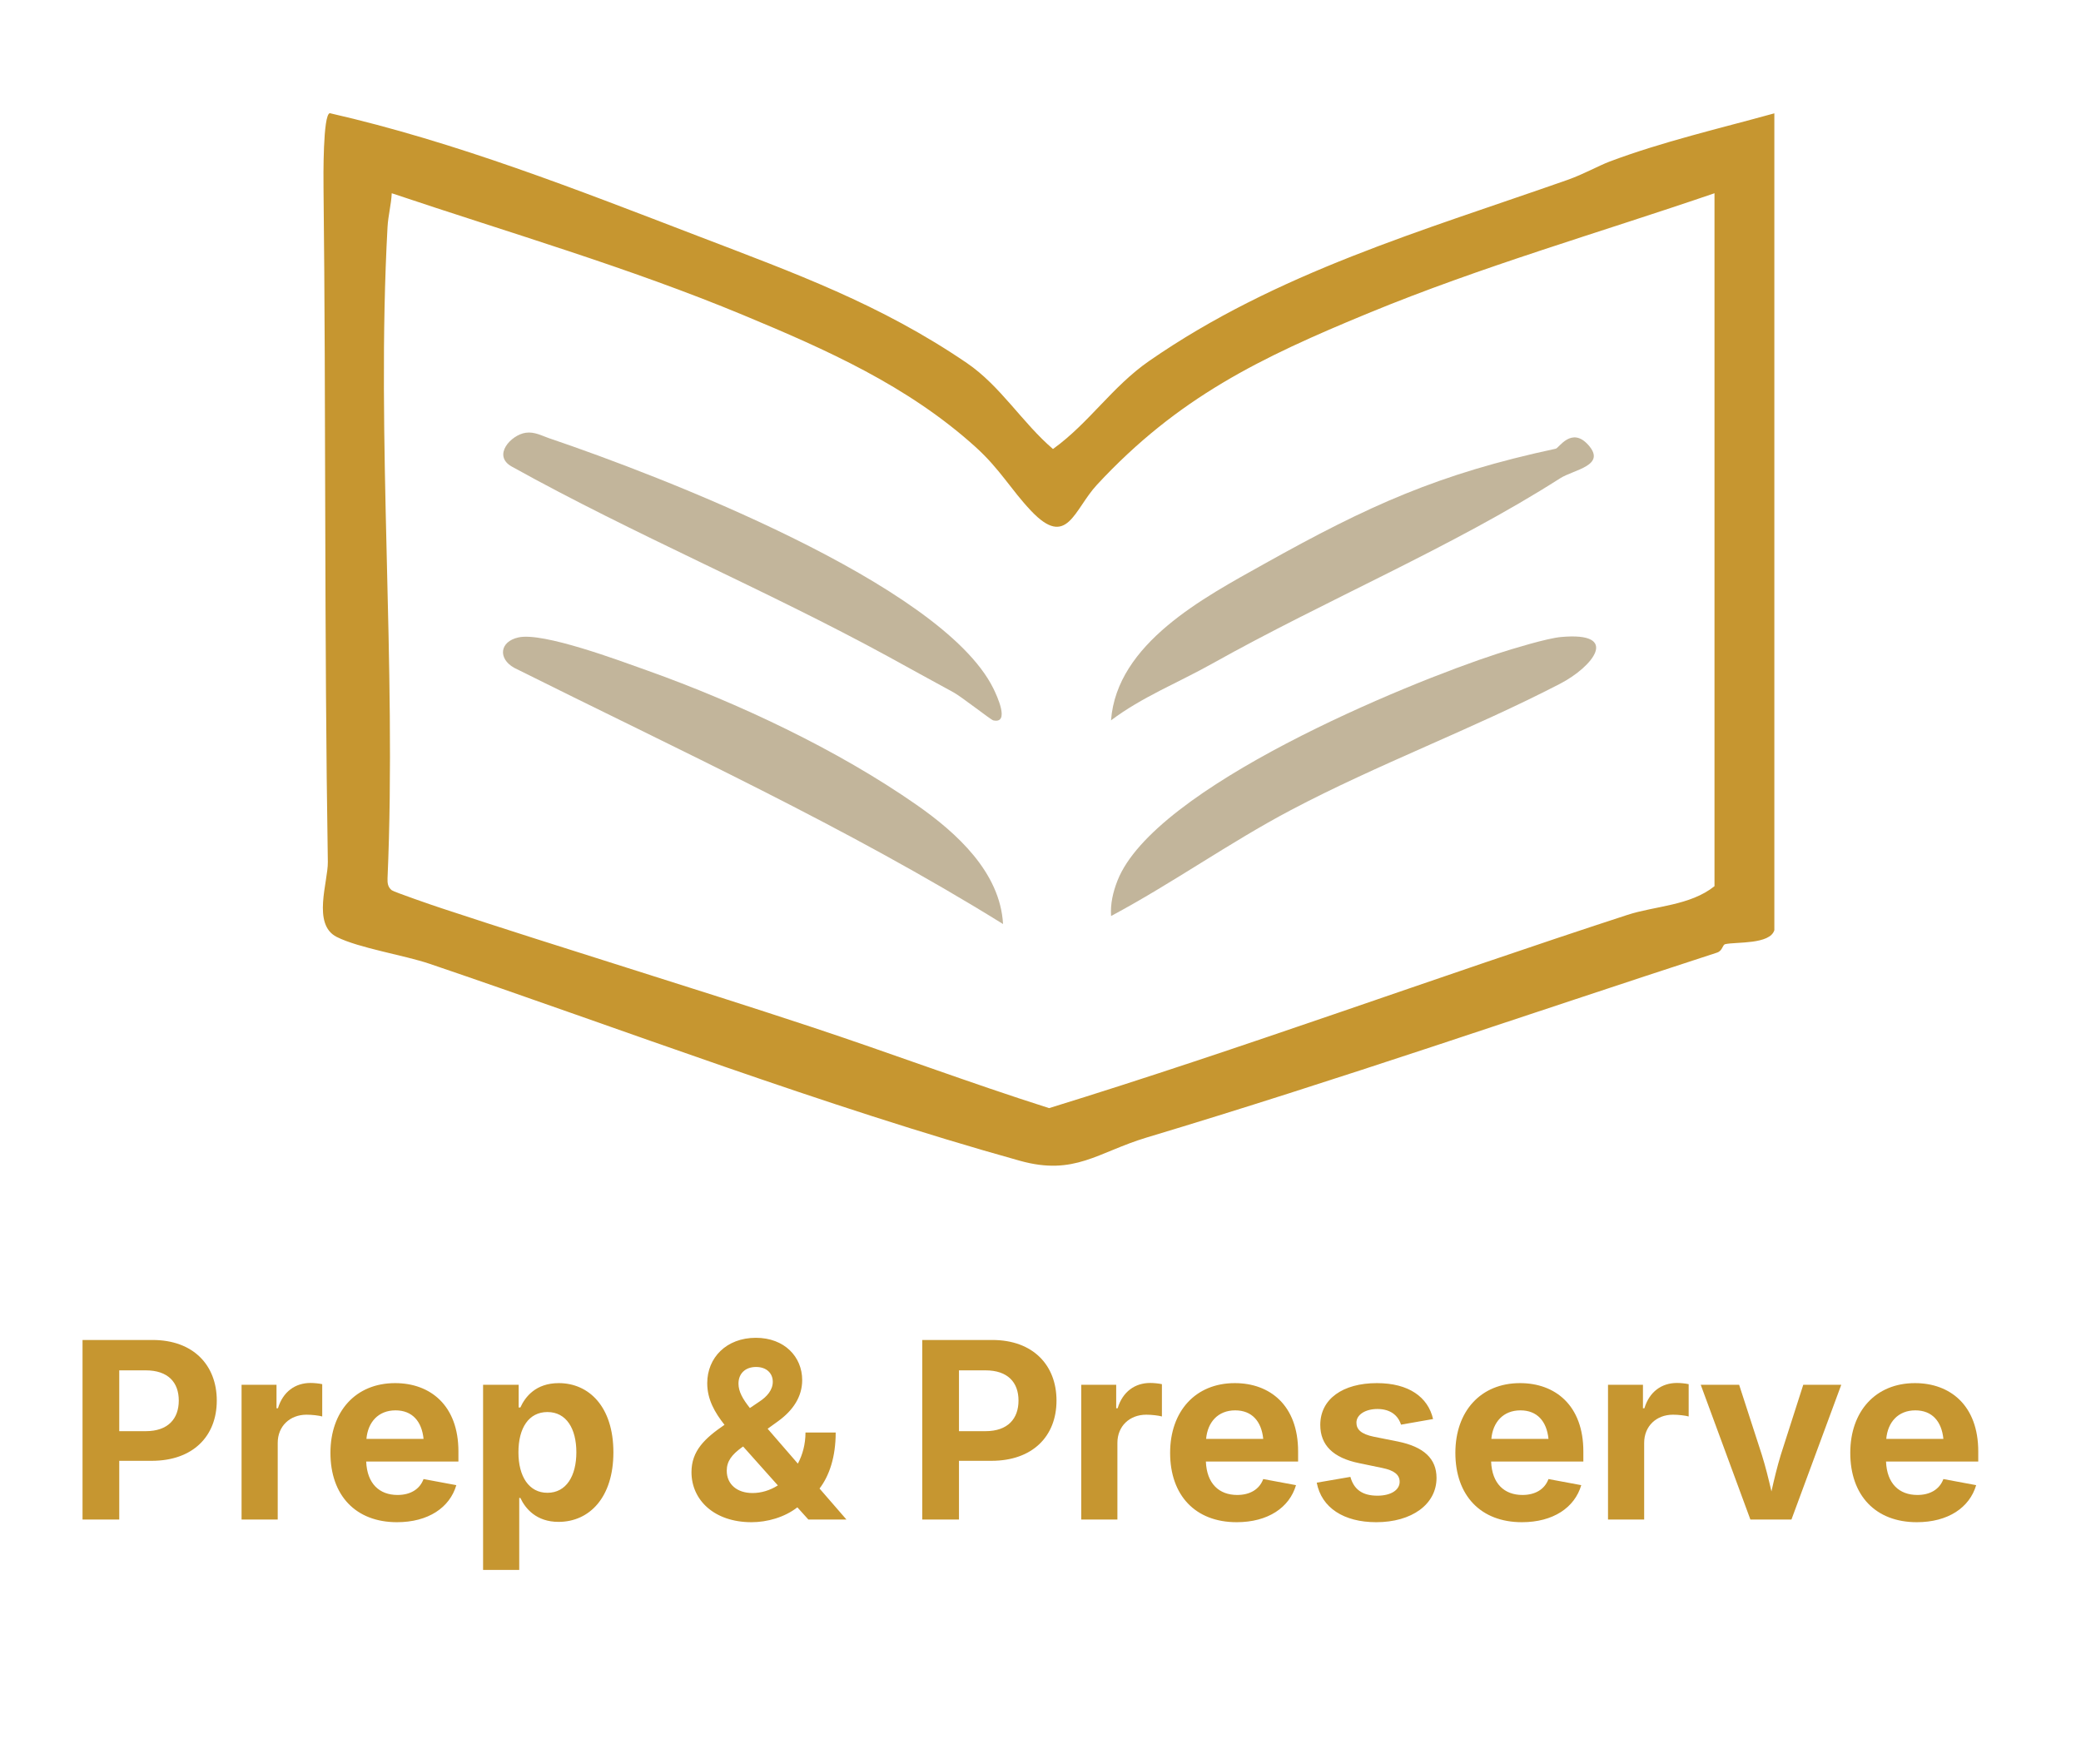
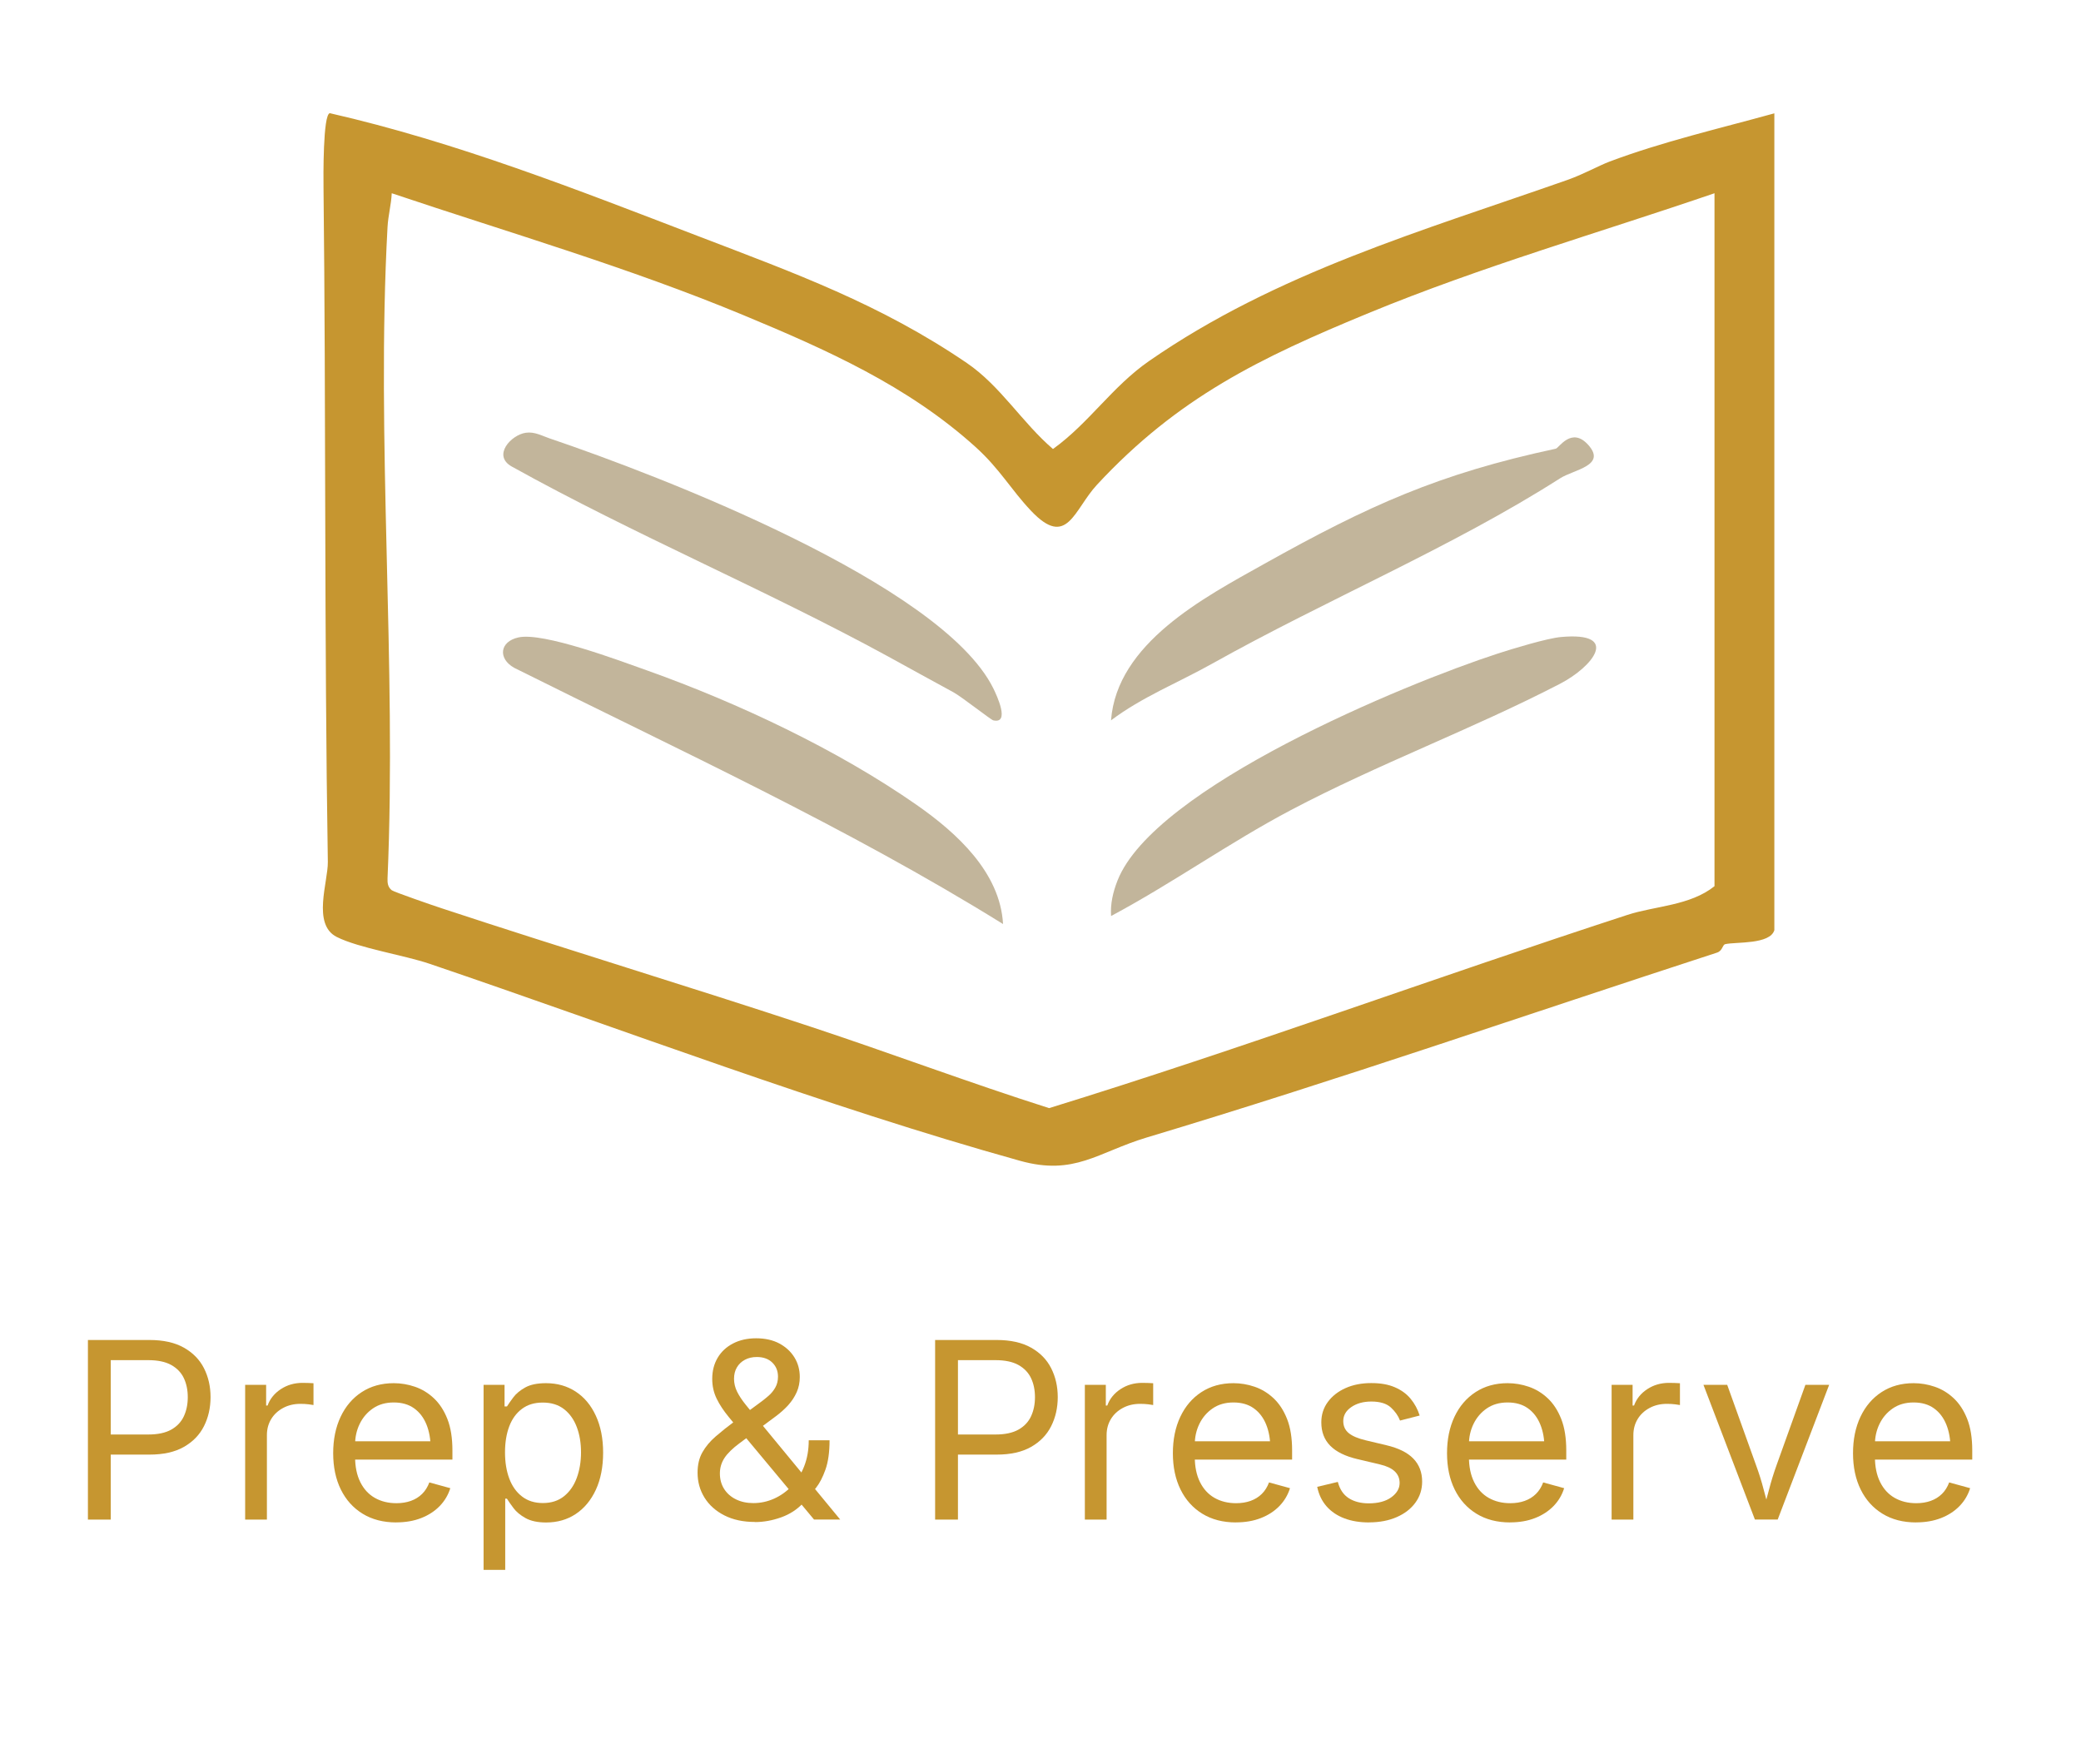
- <svg xmlns="http://www.w3.org/2000/svg" id="Layer_1" data-name="Layer 1" viewBox="0 0 404.73 343.01">
+ <svg xmlns="http://www.w3.org/2000/svg" id="Layer_1" version="1.1" viewBox="0 0 404.73 343.01">
  <defs>
    <style>
-       .cls-1 {
-         font-family: Inter-Bold, Inter;
-         font-size: 48px;
-         font-variation-settings: 'opsz' 14, 'wght' 700;
-         font-weight: 700;
-       }
- 
-       .cls-1, .cls-2 {
+       .st0 {
        fill: #c69630;
      }

-       .cls-3 {
-         letter-spacing: -.02em;
+       .st1 {
+         isolation: isolate;
      }

-       .cls-4 {
-         letter-spacing: -.02em;
-       }
- 
-       .cls-5 {
+       .st2 {
        fill: #c2b59b;
-       }
- 
-       .cls-6 {
-         letter-spacing: .02em;
      }
    </style>
  </defs>
  <g>
-     <g id="_0RkitC.tif" data-name="0RkitC.tif">
-       <path class="cls-2" d="M345.1,180.86c-.82,2.86-7.49,2.28-9.55,2.75-.59.13-.49,1.28-1.62,1.65-36.96,12.02-73.72,24.79-110.9,35.95-9.58,2.88-14.01,7.5-24.66,4.53-37.92-10.56-77.24-25.54-114.79-38.3-5.04-1.71-13.76-3.05-18.09-5.23-4.84-2.44-1.67-10.73-1.73-14.59-.7-43.64-.35-87.84-.84-131.18-.02-1.88-.13-14.21,1.23-14.43,24.62,5.62,48.14,14.9,71.66,23.92,18.75,7.19,35.37,13.18,52.25,24.68,6.54,4.46,10.76,11.6,16.73,16.71,7-5.03,11.49-12.11,18.69-17.11,24.82-17.21,53.23-25.33,81.34-35.21,3.23-1.14,6.08-2.77,8.23-3.58,10.26-3.86,21.45-6.45,32.04-9.38v158.82ZM333.45,172.32V37.58c-22.42,7.68-45.31,14.25-67.24,23.29-21.13,8.71-37.08,16.4-52.85,33.39-4.52,4.87-5.79,12.52-12.83,5.08-3.97-4.19-6.01-8.09-10.85-12.46-13.14-11.85-28.87-18.85-45.11-25.6-22.27-9.26-45.54-16.02-68.38-23.7-.11,2.24-.69,4.3-.82,6.57-2.27,41.47,1.81,84.98,0,126.67-.03.91.05,1.67.81,2.3.4.33,8.28,3.05,9.7,3.51,23.8,7.86,48.03,15.18,71.77,23.03,15.52,5.13,30.81,10.89,46.39,15.84,37.66-11.61,74.91-25.34,112.48-37.58,5.36-1.75,12.18-1.77,16.94-5.59Z" />
+     <g id="_0RkitC.tif">
+       <path class="st0" d="M345.1,180.86c-.82,2.86-7.49,2.28-9.55,2.75-.59.13-.49,1.28-1.62,1.65-36.96,12.02-73.72,24.79-110.9,35.95-9.58,2.88-14.01,7.5-24.66,4.53-37.92-10.56-77.24-25.54-114.79-38.3-5.04-1.71-13.76-3.05-18.09-5.23-4.84-2.44-1.67-10.73-1.73-14.59-.7-43.64-.35-87.84-.84-131.18-.02-1.88-.13-14.21,1.23-14.43,24.62,5.62,48.14,14.9,71.66,23.92,18.75,7.19,35.37,13.18,52.25,24.68,6.54,4.46,10.76,11.6,16.73,16.71,7-5.03,11.49-12.11,18.69-17.11,24.82-17.21,53.23-25.33,81.34-35.21,3.23-1.14,6.08-2.77,8.23-3.58,10.26-3.86,21.45-6.45,32.04-9.38v158.82h0ZM333.45,172.32V37.58c-22.42,7.68-45.31,14.25-67.24,23.29-21.13,8.71-37.08,16.4-52.85,33.39-4.52,4.87-5.79,12.52-12.83,5.08-3.97-4.19-6.01-8.09-10.85-12.46-13.14-11.85-28.87-18.85-45.11-25.6-22.27-9.26-45.54-16.02-68.38-23.7-.11,2.24-.69,4.3-.82,6.57-2.27,41.47,1.81,84.98,0,126.67-.03.91.05,1.67.81,2.3.4.33,8.28,3.05,9.7,3.51,23.8,7.86,48.03,15.18,71.77,23.03,15.52,5.13,30.81,10.89,46.39,15.84,37.66-11.61,74.91-25.34,112.48-37.58,5.36-1.75,12.18-1.77,16.94-5.59h0Z" />
    </g>
-     <path class="cls-5" d="M195.08,179.7c-30.43-18.89-63.07-33.84-95.08-49.83-3.18-1.79-2.85-5.1.83-5.91,4.8-1.07,19.68,4.52,25.07,6.44,17.71,6.32,37,15.41,52.36,26.12,7.81,5.45,16.26,13.12,16.82,23.18Z" />
-     <path class="cls-5" d="M106.96,85.28c20.89,7.07,76.09,28.19,86.22,48.57.67,1.36,3.33,6.99-.01,6.24-.46-.1-6.22-4.64-7.75-5.46-4.21-2.27-8.68-4.77-12.66-6.94-23.99-13.09-49.25-23.63-73.22-36.95-3.87-2.15-.13-6.18,2.71-6.58,1.73-.25,3.19.61,4.72,1.13Z" />
-     <path class="cls-5" d="M216.09,178.15c-.16-2.4.38-4.68,1.25-6.9,7.13-18.14,55.85-38.26,73.99-44.16,2.84-.92,9.56-2.97,12.28-3.21,11.61-1.05,6.24,5.76-.21,9.1-16.93,8.77-35.45,15.64-52.36,24.57-11.93,6.3-23.05,14.24-34.95,20.59Z" />
-     <path class="cls-5" d="M303.42,93.02c-20.98,13.4-45.51,23.63-67.68,36.05-6.6,3.7-13.61,6.46-19.66,11.02,1.14-15.01,18.06-23.87,29.78-30.42,20.34-11.37,33.91-17.52,56.72-22.41.62-.13,3.08-4.38,6.34-.71,3.57,4.02-2.82,4.76-5.5,6.47Z" />
+     <path class="st2" d="M195.08,179.7c-30.43-18.89-63.07-33.84-95.08-49.83-3.18-1.79-2.85-5.1.83-5.91,4.8-1.07,19.68,4.52,25.07,6.44,17.71,6.32,37,15.41,52.36,26.12,7.81,5.45,16.26,13.12,16.82,23.18h0Z" />
+     <path class="st2" d="M106.96,85.28c20.89,7.07,76.09,28.19,86.22,48.57.67,1.36,3.33,6.99,0,6.24-.46-.1-6.22-4.64-7.75-5.46-4.21-2.27-8.68-4.77-12.66-6.94-23.99-13.09-49.25-23.63-73.22-36.95-3.87-2.15-.13-6.18,2.71-6.58,1.73-.25,3.19.61,4.72,1.13h0Z" />
+     <path class="st2" d="M216.09,178.15c-.16-2.4.38-4.68,1.25-6.9,7.13-18.14,55.85-38.26,73.99-44.16,2.84-.92,9.56-2.97,12.28-3.21,11.61-1.05,6.24,5.76-.21,9.1-16.93,8.77-35.45,15.64-52.36,24.57-11.93,6.3-23.05,14.24-34.95,20.59h0Z" />
+     <path class="st2" d="M303.42,93.02c-20.98,13.4-45.51,23.63-67.68,36.05-6.6,3.7-13.61,6.46-19.66,11.02,1.14-15.01,18.06-23.87,29.78-30.42,20.34-11.37,33.91-17.52,56.72-22.41.62-.13,3.08-4.38,6.34-.71,3.57,4.02-2.82,4.76-5.5,6.47Z" />
  </g>
-   <text class="cls-1" transform="translate(12.88 295.51)">
-     <tspan x="0" y="0">P</tspan>
-     <tspan class="cls-3" x="31.1" y="0">r</tspan>
-     <tspan x="49.48" y="0">ep &amp; P</tspan>
-     <tspan class="cls-3" x="194.41" y="0">r</tspan>
-     <tspan x="212.79" y="0">ese</tspan>
-     <tspan class="cls-6" x="296.86" y="0">r</tspan>
-     <tspan class="cls-4" x="317.16" y="0">v</tspan>
-     <tspan x="345.07" y="0">e</tspan>
-   </text>
+   <g class="st1">
+     <g class="st1">
+       <path class="st0" d="M17.1,295.51v-34.92h11.95c2.72,0,4.96.5,6.71,1.49s3.06,2.32,3.91,4,1.28,3.55,1.28,5.62-.43,3.96-1.28,5.65-2.15,3.03-3.9,4.03-3.98,1.5-6.7,1.5h-8.46v-3.91h8.25c1.84,0,3.33-.32,4.45-.95s1.94-1.5,2.45-2.6.76-2.34.76-3.71-.25-2.61-.76-3.69-1.33-1.94-2.46-2.57-2.63-.94-4.49-.94h-7.27v31.01h-4.45Z" />
+     </g>
+     <g class="st1">
+       <path class="st0" d="M47.68,295.51v-26.2h4.08v4.03h.28c.48-1.33,1.35-2.39,2.59-3.2s2.64-1.21,4.21-1.21c.31,0,.68,0,1.11.02s.77.03,1.02.05v4.24c-.12-.03-.44-.08-.94-.14s-1.03-.09-1.59-.09c-1.25,0-2.37.26-3.36.79s-1.77,1.24-2.33,2.16-.84,1.96-.84,3.15v16.41h-4.22Z" />
+     </g>
+     <g class="st1">
+       <path class="st0" d="M77.08,296.07c-2.53,0-4.71-.56-6.55-1.69s-3.25-2.7-4.24-4.71-1.49-4.37-1.49-7.05.48-5.05,1.45-7.1,2.34-3.65,4.11-4.8,3.85-1.73,6.22-1.73c1.39,0,2.76.23,4.11.69s2.58,1.2,3.68,2.23,1.98,2.37,2.64,4.04.98,3.72.98,6.14v1.76h-20.34v-3.56h18.07l-1.97,1.31c0-1.72-.27-3.25-.81-4.58s-1.34-2.38-2.4-3.14-2.38-1.14-3.96-1.14-2.93.39-4.05,1.16-1.98,1.78-2.58,3.02-.89,2.57-.89,4v2.37c0,1.94.34,3.58,1.01,4.93s1.61,2.38,2.82,3.07,2.61,1.04,4.21,1.04c1.03,0,1.97-.15,2.81-.45s1.57-.75,2.18-1.35,1.08-1.35,1.41-2.24l4.08,1.12c-.41,1.31-1.09,2.47-2.06,3.47s-2.17,1.78-3.6,2.34-3.04.84-4.84.84Z" />
+       <path class="st0" d="M94.05,305.31v-36h4.08v4.2h.47c.3-.47.71-1.06,1.24-1.77s1.3-1.35,2.3-1.91,2.35-.84,4.05-.84c2.19,0,4.11.55,5.78,1.64s2.97,2.65,3.91,4.68,1.42,4.42,1.42,7.18-.47,5.19-1.41,7.22-2.24,3.6-3.9,4.71-3.59,1.66-5.78,1.66c-1.66,0-2.99-.29-4.01-.86s-1.8-1.22-2.34-1.95-.97-1.33-1.27-1.82h-.33v13.85h-4.22ZM105.58,292.3c1.64,0,3.01-.44,4.11-1.32s1.93-2.07,2.48-3.56.83-3.15.83-4.98-.27-3.45-.82-4.91-1.37-2.62-2.47-3.48-2.48-1.29-4.14-1.29-2.96.41-4.05,1.22-1.92,1.94-2.47,3.39-.83,3.14-.83,5.07.28,3.65.84,5.13,1.39,2.64,2.5,3.48,2.44,1.25,4.02,1.25Z" />
+       <path class="st0" d="M146.83,295.98c-2.3,0-4.28-.43-5.95-1.28s-2.96-2-3.86-3.45-1.35-3.07-1.35-4.86c0-1.53.31-2.85.94-3.96s1.49-2.14,2.59-3.09,2.35-1.95,3.74-2.98l5.18-3.82c.42-.31.88-.69,1.38-1.12s.93-.96,1.28-1.57.53-1.32.53-2.13c0-1.11-.37-2.02-1.11-2.74s-1.75-1.08-3.01-1.08c-.88,0-1.65.18-2.32.54s-1.19.86-1.56,1.49-.55,1.37-.55,2.21.2,1.71.6,2.51.94,1.62,1.63,2.48,1.47,1.82,2.34,2.88l16.08,19.5h-5.09l-13.24-15.89c-1.25-1.52-2.37-2.87-3.36-4.07s-1.77-2.38-2.34-3.55-.86-2.45-.86-3.84c0-1.55.35-2.91,1.05-4.1s1.7-2.12,2.99-2.79,2.79-1.01,4.51-1.01,3.26.34,4.52,1.02,2.24,1.59,2.93,2.72,1.03,2.39,1.03,3.79c0,1.06-.2,2.05-.6,2.95s-.95,1.74-1.64,2.51-1.5,1.48-2.4,2.16l-6.98,5.18c-1.44,1.06-2.45,2.05-3.04,2.96s-.88,1.91-.88,2.99c0,1.14.27,2.14.82,3.01s1.31,1.54,2.3,2.03,2.12.73,3.4.73c1.39,0,2.73-.29,4.01-.86s2.43-1.39,3.45-2.45,1.82-2.34,2.41-3.84.89-3.19.89-5.06h4.05c0,2.31-.27,4.21-.8,5.7s-1.14,2.66-1.82,3.52-1.25,1.51-1.7,1.95l-.84,1.05c-1.14,1.23-2.57,2.16-4.28,2.77s-3.4.91-5.07.91Z" />
+       <path class="st0" d="M181.87,295.51v-34.92h11.95c2.72,0,4.96.5,6.71,1.49,1.76.99,3.06,2.32,3.91,4s1.28,3.55,1.28,5.62-.43,3.96-1.28,5.65-2.15,3.03-3.9,4.03c-1.75,1-3.98,1.5-6.7,1.5h-8.46v-3.91h8.25c1.84,0,3.33-.32,4.45-.95s1.94-1.5,2.45-2.6.76-2.34.76-3.71-.25-2.61-.76-3.69-1.33-1.94-2.46-2.57-2.63-.94-4.49-.94h-7.27v31.01h-4.45Z" />
+     </g>
+     <g class="st1">
+       <path class="st0" d="M210.99,295.51v-26.2h4.08v4.03h.28c.48-1.33,1.35-2.39,2.59-3.2s2.64-1.21,4.21-1.21c.31,0,.68,0,1.11.02s.77.03,1.02.05v4.24c-.12-.03-.44-.08-.94-.14s-1.03-.09-1.59-.09c-1.25,0-2.37.26-3.36.79s-1.77,1.24-2.33,2.16-.84,1.96-.84,3.15v16.41h-4.22Z" />
+     </g>
+     <g class="st1">
+       <path class="st0" d="M240.39,296.07c-2.53,0-4.71-.56-6.55-1.69s-3.25-2.7-4.24-4.71-1.49-4.37-1.49-7.05.48-5.05,1.45-7.1,2.34-3.65,4.11-4.8,3.85-1.73,6.22-1.73c1.39,0,2.76.23,4.11.69s2.58,1.2,3.68,2.23,1.98,2.37,2.64,4.04.98,3.72.98,6.14v1.76h-20.34v-3.56h18.07l-1.97,1.31c0-1.72-.27-3.25-.81-4.58s-1.34-2.38-2.4-3.14-2.38-1.14-3.96-1.14-2.93.39-4.05,1.16-1.98,1.78-2.58,3.02-.89,2.57-.89,4v2.37c0,1.94.34,3.58,1.01,4.93s1.61,2.38,2.82,3.07,2.61,1.04,4.21,1.04c1.03,0,1.97-.15,2.81-.45s1.57-.75,2.18-1.35,1.08-1.35,1.41-2.24l4.08,1.12c-.41,1.31-1.09,2.47-2.06,3.47s-2.17,1.78-3.6,2.34-3.04.84-4.84.84Z" />
+       <path class="st0" d="M266.26,296.07c-1.8,0-3.39-.26-4.79-.79s-2.55-1.3-3.46-2.33-1.52-2.3-1.83-3.8l4.01-.96c.38,1.44,1.08,2.49,2.12,3.16s2.34,1.01,3.9,1.01c1.83,0,3.29-.39,4.37-1.17s1.63-1.71,1.63-2.79c0-.91-.32-1.66-.95-2.26s-1.6-1.05-2.89-1.35l-4.36-1.03c-2.38-.56-4.14-1.43-5.3-2.61s-1.73-2.69-1.73-4.54c0-1.5.42-2.82,1.27-3.97s2-2.05,3.46-2.7,3.12-.97,4.98-.97,3.32.27,4.58.81,2.28,1.28,3.07,2.23,1.38,2.04,1.77,3.27l-3.82.98c-.36-.94-.96-1.79-1.79-2.55s-2.1-1.15-3.79-1.15c-1.56,0-2.86.36-3.9,1.08s-1.56,1.62-1.56,2.72c0,.97.35,1.75,1.05,2.33s1.82,1.06,3.35,1.42l3.96.94c2.38.56,4.13,1.43,5.27,2.61s1.71,2.67,1.71,4.46c0,1.53-.43,2.89-1.3,4.09s-2.08,2.14-3.63,2.82-3.36,1.03-5.4,1.03Z" />
+       <path class="st0" d="M293.71,296.07c-2.53,0-4.71-.56-6.55-1.69s-3.25-2.7-4.24-4.71-1.49-4.37-1.49-7.05.48-5.05,1.45-7.1,2.34-3.65,4.11-4.8,3.85-1.73,6.22-1.73c1.39,0,2.76.23,4.11.69s2.58,1.2,3.68,2.23,1.98,2.37,2.64,4.04.98,3.72.98,6.14v1.76h-20.34v-3.56h18.07l-1.97,1.31c0-1.72-.27-3.25-.81-4.58s-1.34-2.38-2.4-3.14-2.38-1.14-3.96-1.14-2.93.39-4.05,1.16-1.98,1.78-2.58,3.02-.89,2.57-.89,4v2.37c0,1.94.34,3.58,1.01,4.93s1.61,2.38,2.82,3.07,2.61,1.04,4.21,1.04c1.03,0,1.97-.15,2.81-.45s1.57-.75,2.18-1.35,1.08-1.35,1.41-2.24l4.08,1.12c-.41,1.31-1.09,2.47-2.06,3.47s-2.17,1.78-3.6,2.34-3.04.84-4.84.84Z" />
+     </g>
+     <g class="st1">
+       <path class="st0" d="M313.44,295.51v-26.2h4.08v4.03h.28c.48-1.33,1.35-2.39,2.59-3.2s2.64-1.21,4.21-1.21c.31,0,.68,0,1.11.02s.77.03,1.02.05v4.24c-.12-.03-.44-.08-.94-.14s-1.03-.09-1.59-.09c-1.25,0-2.37.26-3.36.79s-1.77,1.24-2.33,2.16-.84,1.96-.84,3.15v16.41h-4.22Z" />
+     </g>
+     <g class="st1">
+       <path class="st0" d="M341.31,295.51l-10.01-26.2h4.62l5.58,15.54c.59,1.61,1.1,3.21,1.51,4.82s.85,3.15,1.3,4.65h-1.55c.45-1.5.89-3.05,1.3-4.65s.91-3.21,1.49-4.82l5.58-15.54h4.62l-10.01,26.2h-4.43Z" />
+     </g>
+     <g class="st1">
+       <path class="st0" d="M372.67,296.07c-2.53,0-4.71-.56-6.55-1.69s-3.25-2.7-4.24-4.71-1.49-4.37-1.49-7.05.48-5.05,1.45-7.1,2.34-3.65,4.11-4.8,3.85-1.73,6.22-1.73c1.39,0,2.76.23,4.11.69s2.58,1.2,3.68,2.23,1.98,2.37,2.64,4.04.98,3.72.98,6.14v1.76h-20.34v-3.56h18.07l-1.97,1.31c0-1.72-.27-3.25-.81-4.58s-1.34-2.38-2.4-3.14-2.38-1.14-3.96-1.14-2.93.39-4.05,1.16-1.98,1.78-2.58,3.02-.89,2.57-.89,4v2.37c0,1.94.34,3.58,1.01,4.93s1.61,2.38,2.82,3.07,2.61,1.04,4.21,1.04c1.03,0,1.97-.15,2.81-.45s1.57-.75,2.18-1.35,1.08-1.35,1.41-2.24l4.08,1.12c-.41,1.31-1.09,2.47-2.06,3.47s-2.17,1.78-3.6,2.34-3.04.84-4.84.84Z" />
+     </g>
+   </g>
</svg>
